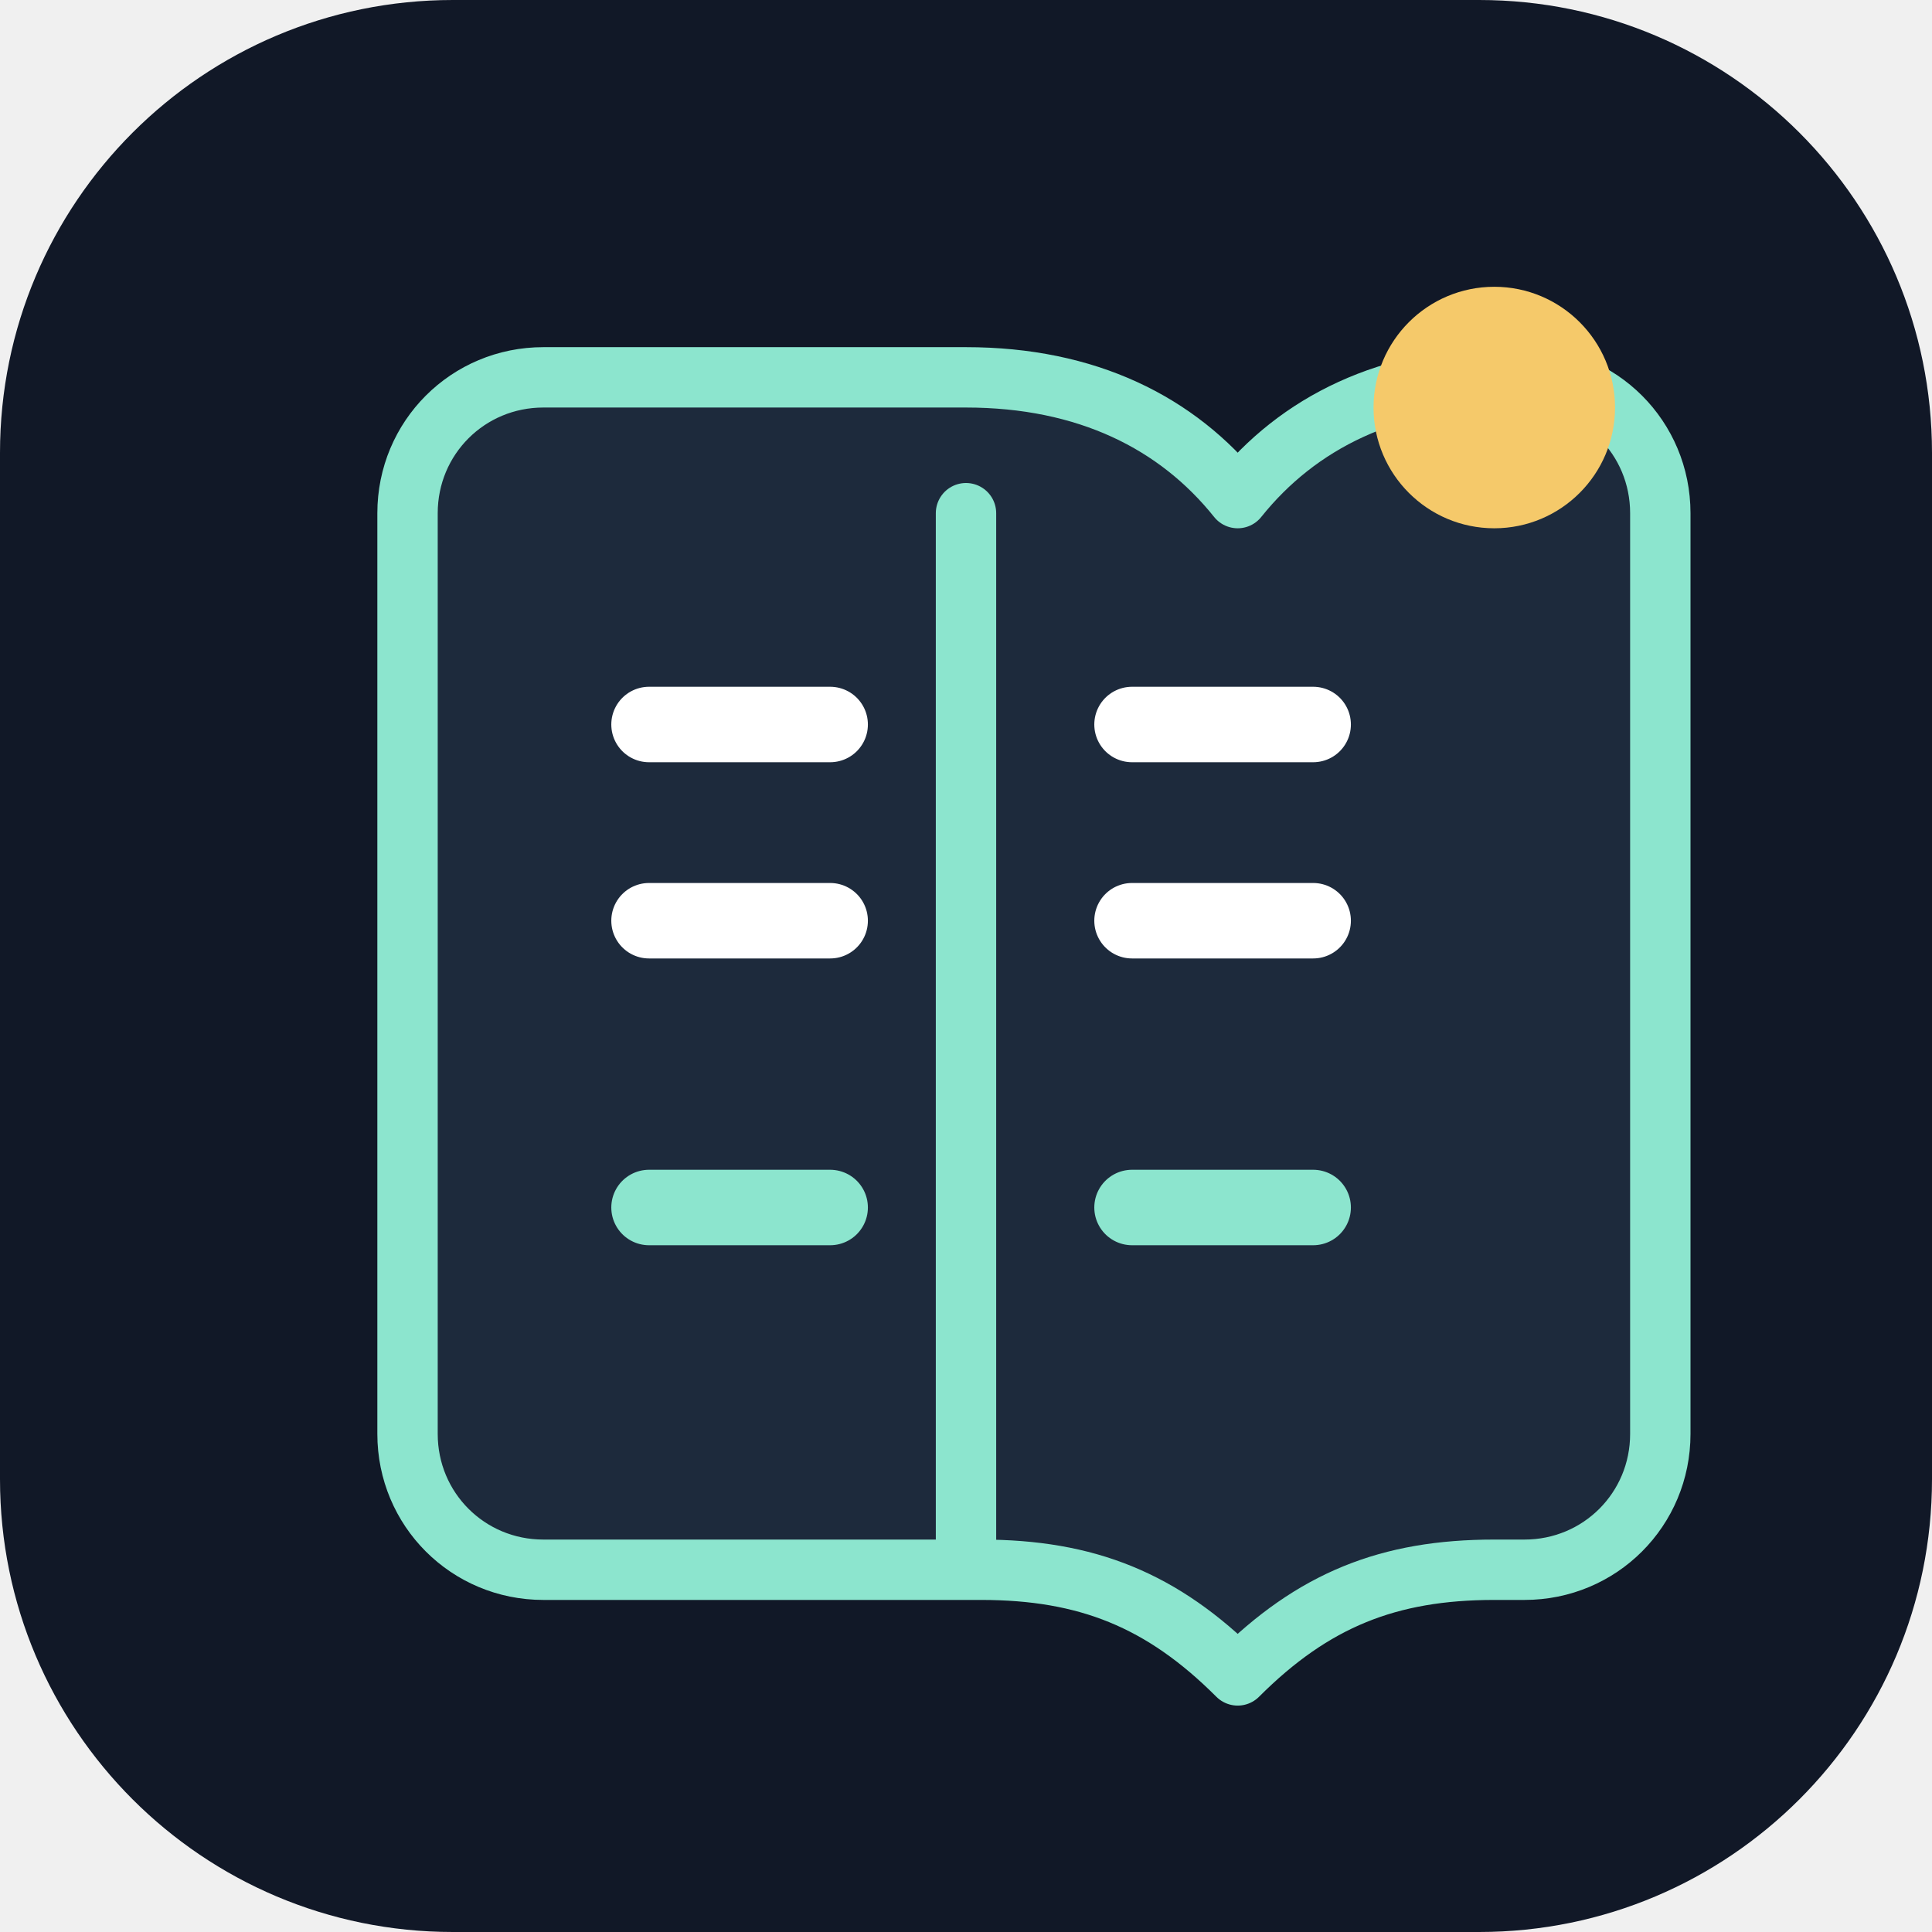
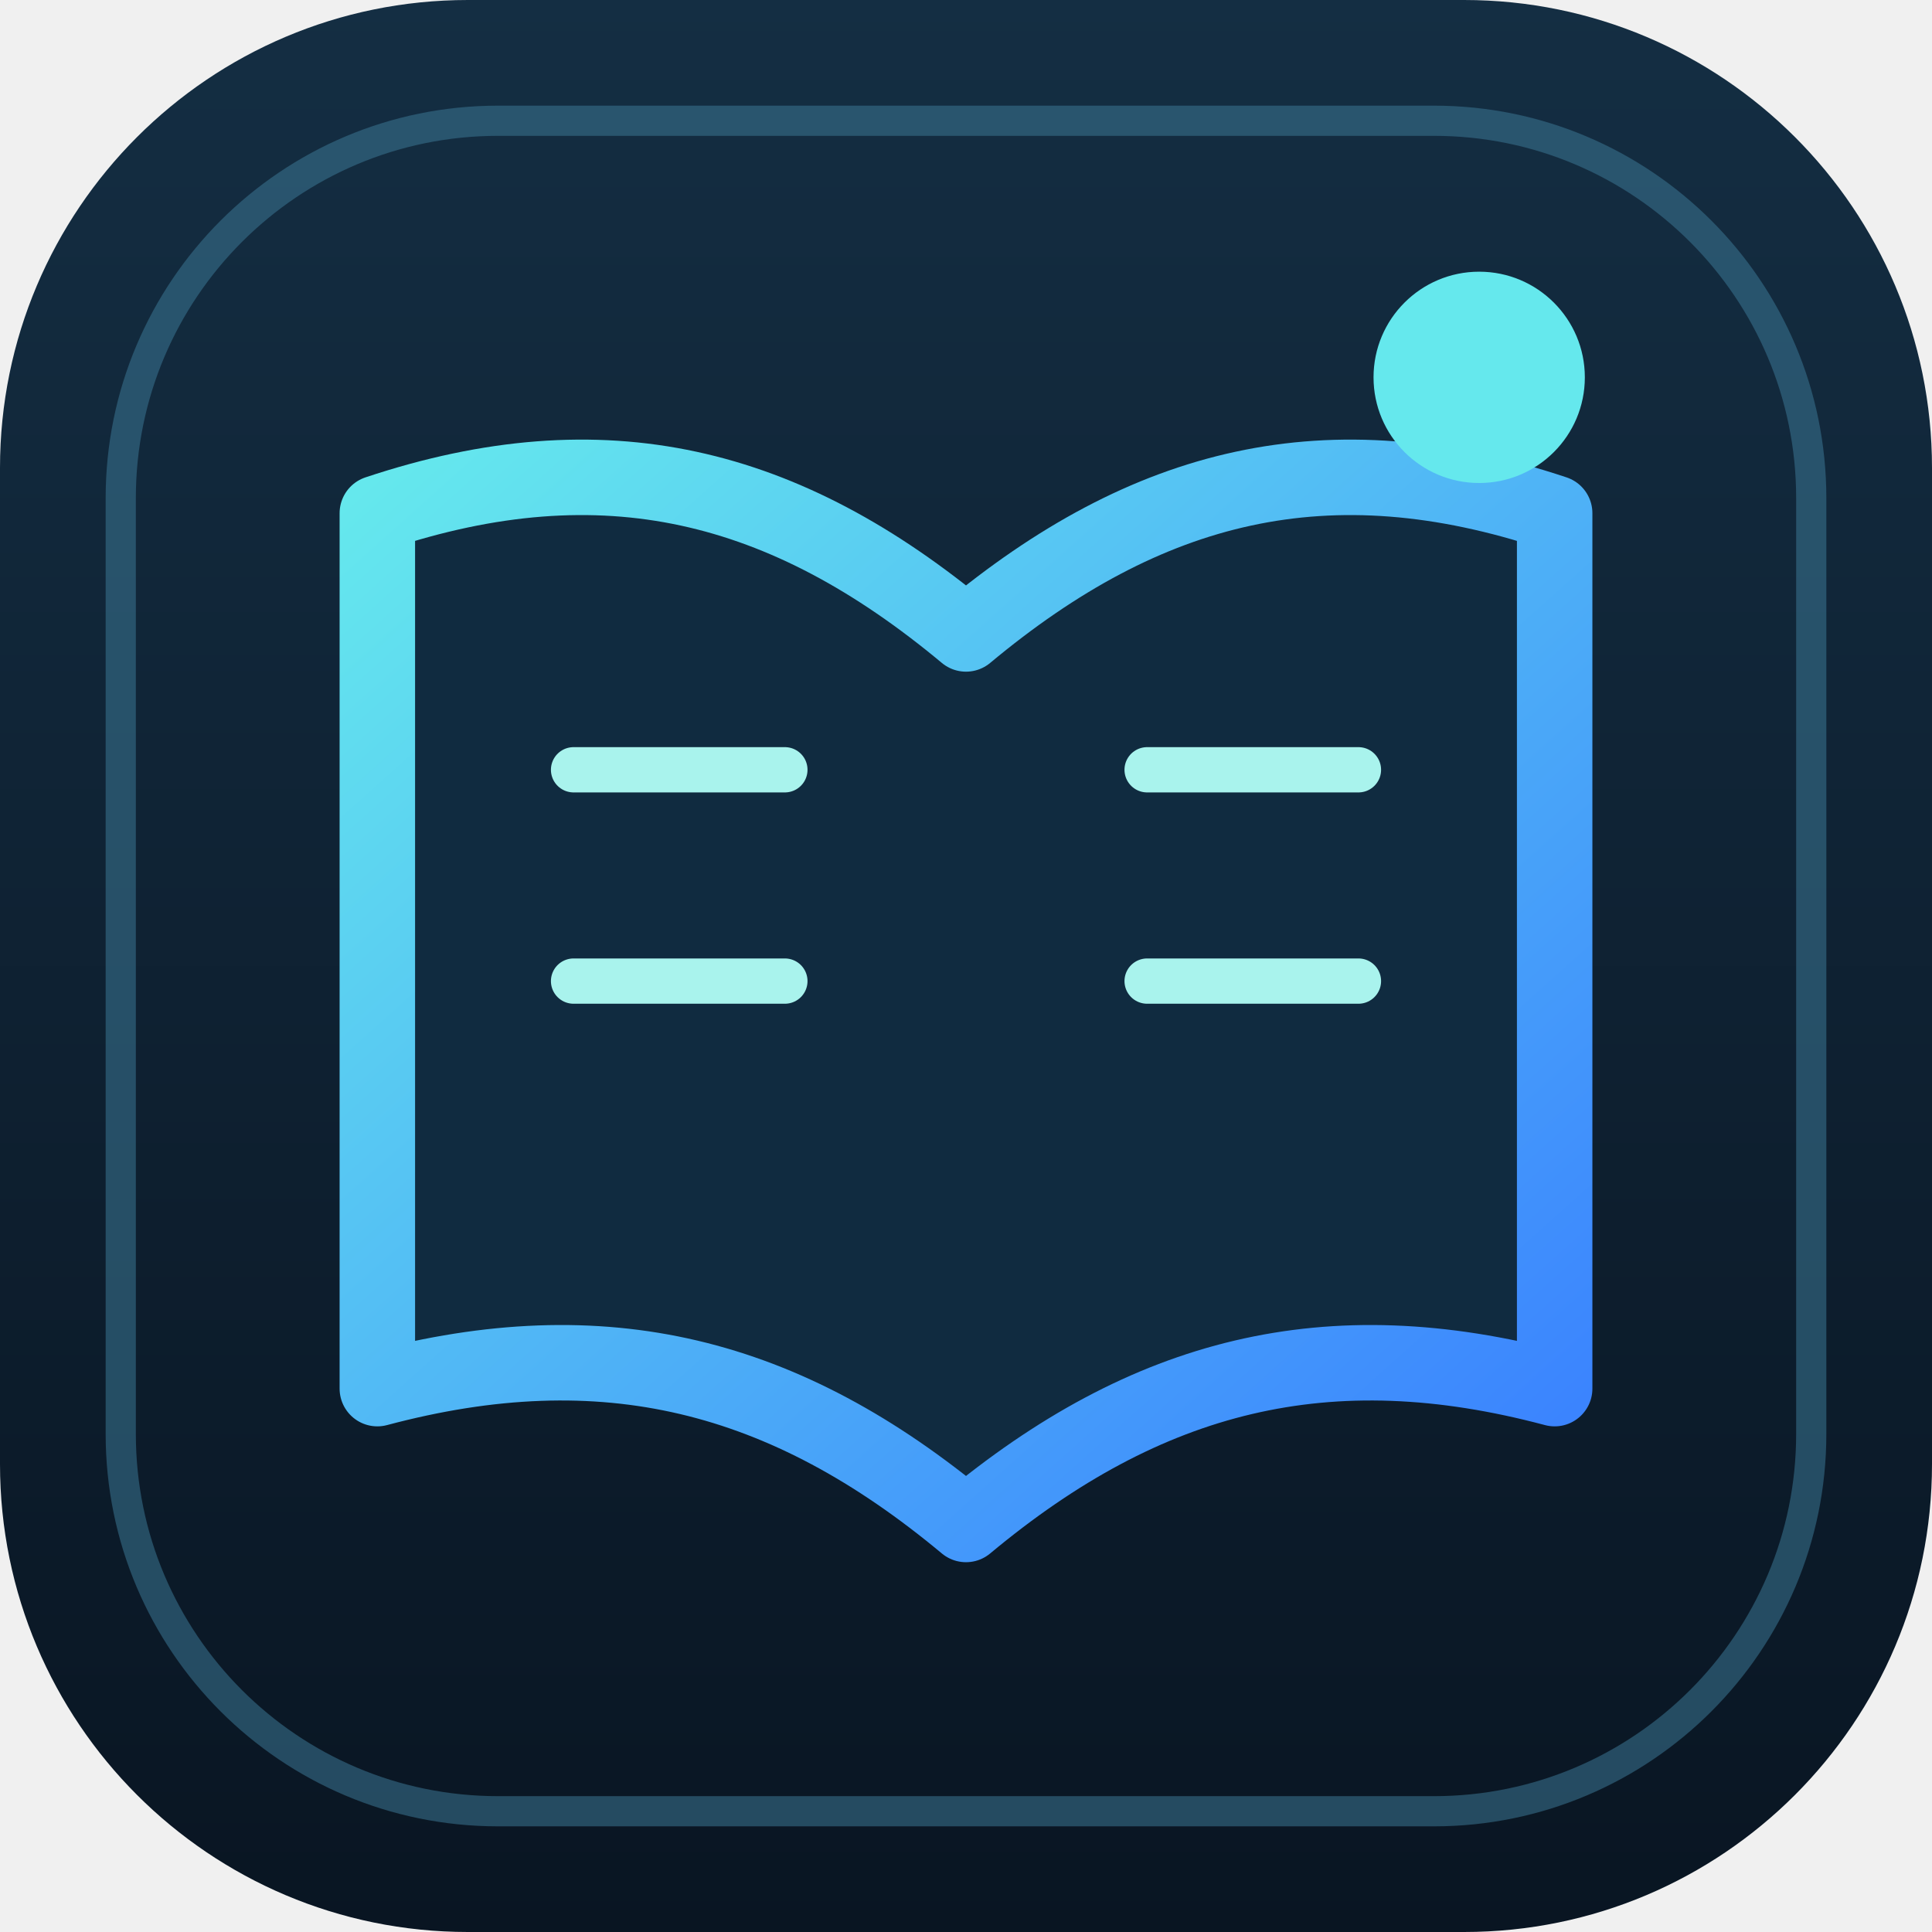
<svg xmlns="http://www.w3.org/2000/svg" viewBox="0 0 128 128">
-   <rect width="128" height="128" rx="30" fill="#111827" />
-   <path d="M27 34c0-5 4-9 9-9h28c8 0 14 3 18 8 4-5 10-8 18-8h1c5 0 9 4 9 9v61c0 5-4 9-9 9H99c-7 0-12 2-17 7-5-5-10-7-17-7H36c-5 0-9-4-9-9V34z" fill="#1d2a3c" stroke="#8ce5ce" stroke-width="4" stroke-linejoin="round" />
-   <path d="M64 34v68" stroke="#8ce5ce" stroke-width="4" stroke-linecap="round" />
-   <path d="M43 48h12M43 61h12M75 48h12M75 61h12" stroke="#fff" stroke-width="5" stroke-linecap="round" />
-   <path d="M43 80h12M75 80h12" stroke="#8ce5ce" stroke-width="5" stroke-linecap="round" />
-   <circle cx="99" cy="27" r="8" fill="#f5c96a" />
+   <defs>
+     <linearGradient id="g" x1="0" y1="0" x2="1" y2="1">
+       <stop stop-color="#65e8ed" />
+       <stop offset="1" stop-color="#397fff" />
+     </linearGradient>
+     <linearGradient id="b" x1="0" y1="0" x2="0" y2="1">
+       <stop stop-color="#142e43" />
+       <stop offset="1" stop-color="#091522" />
+     </linearGradient>
+   </defs>
+   <rect width="128" height="128" rx="31" fill="url(#b)" />
+   <rect x="8" y="8" width="112" height="112" rx="25" fill="none" stroke="#3a7794" stroke-opacity=".55" stroke-width="2" />
+   <path d="M25 34c15-5 27-2 39 8 12-10 24-13 39-8v58c-15-4-27-1-39 9-12-10-24-13-39-9z" fill="#102b40" stroke="url(#g)" stroke-width="5" stroke-linejoin="round" />
+   <path d="M64 42v59" stroke="url(#g)" stroke-width="4" stroke-linecap="round" />
+   <path d="M38 51h14M38 65h14M76 51h14M76 65h14" stroke="#a9f3ed" stroke-width="3" stroke-linecap="round" />
+   <circle cx="98" cy="25" r="7" fill="#65e8ed" />
</svg>
